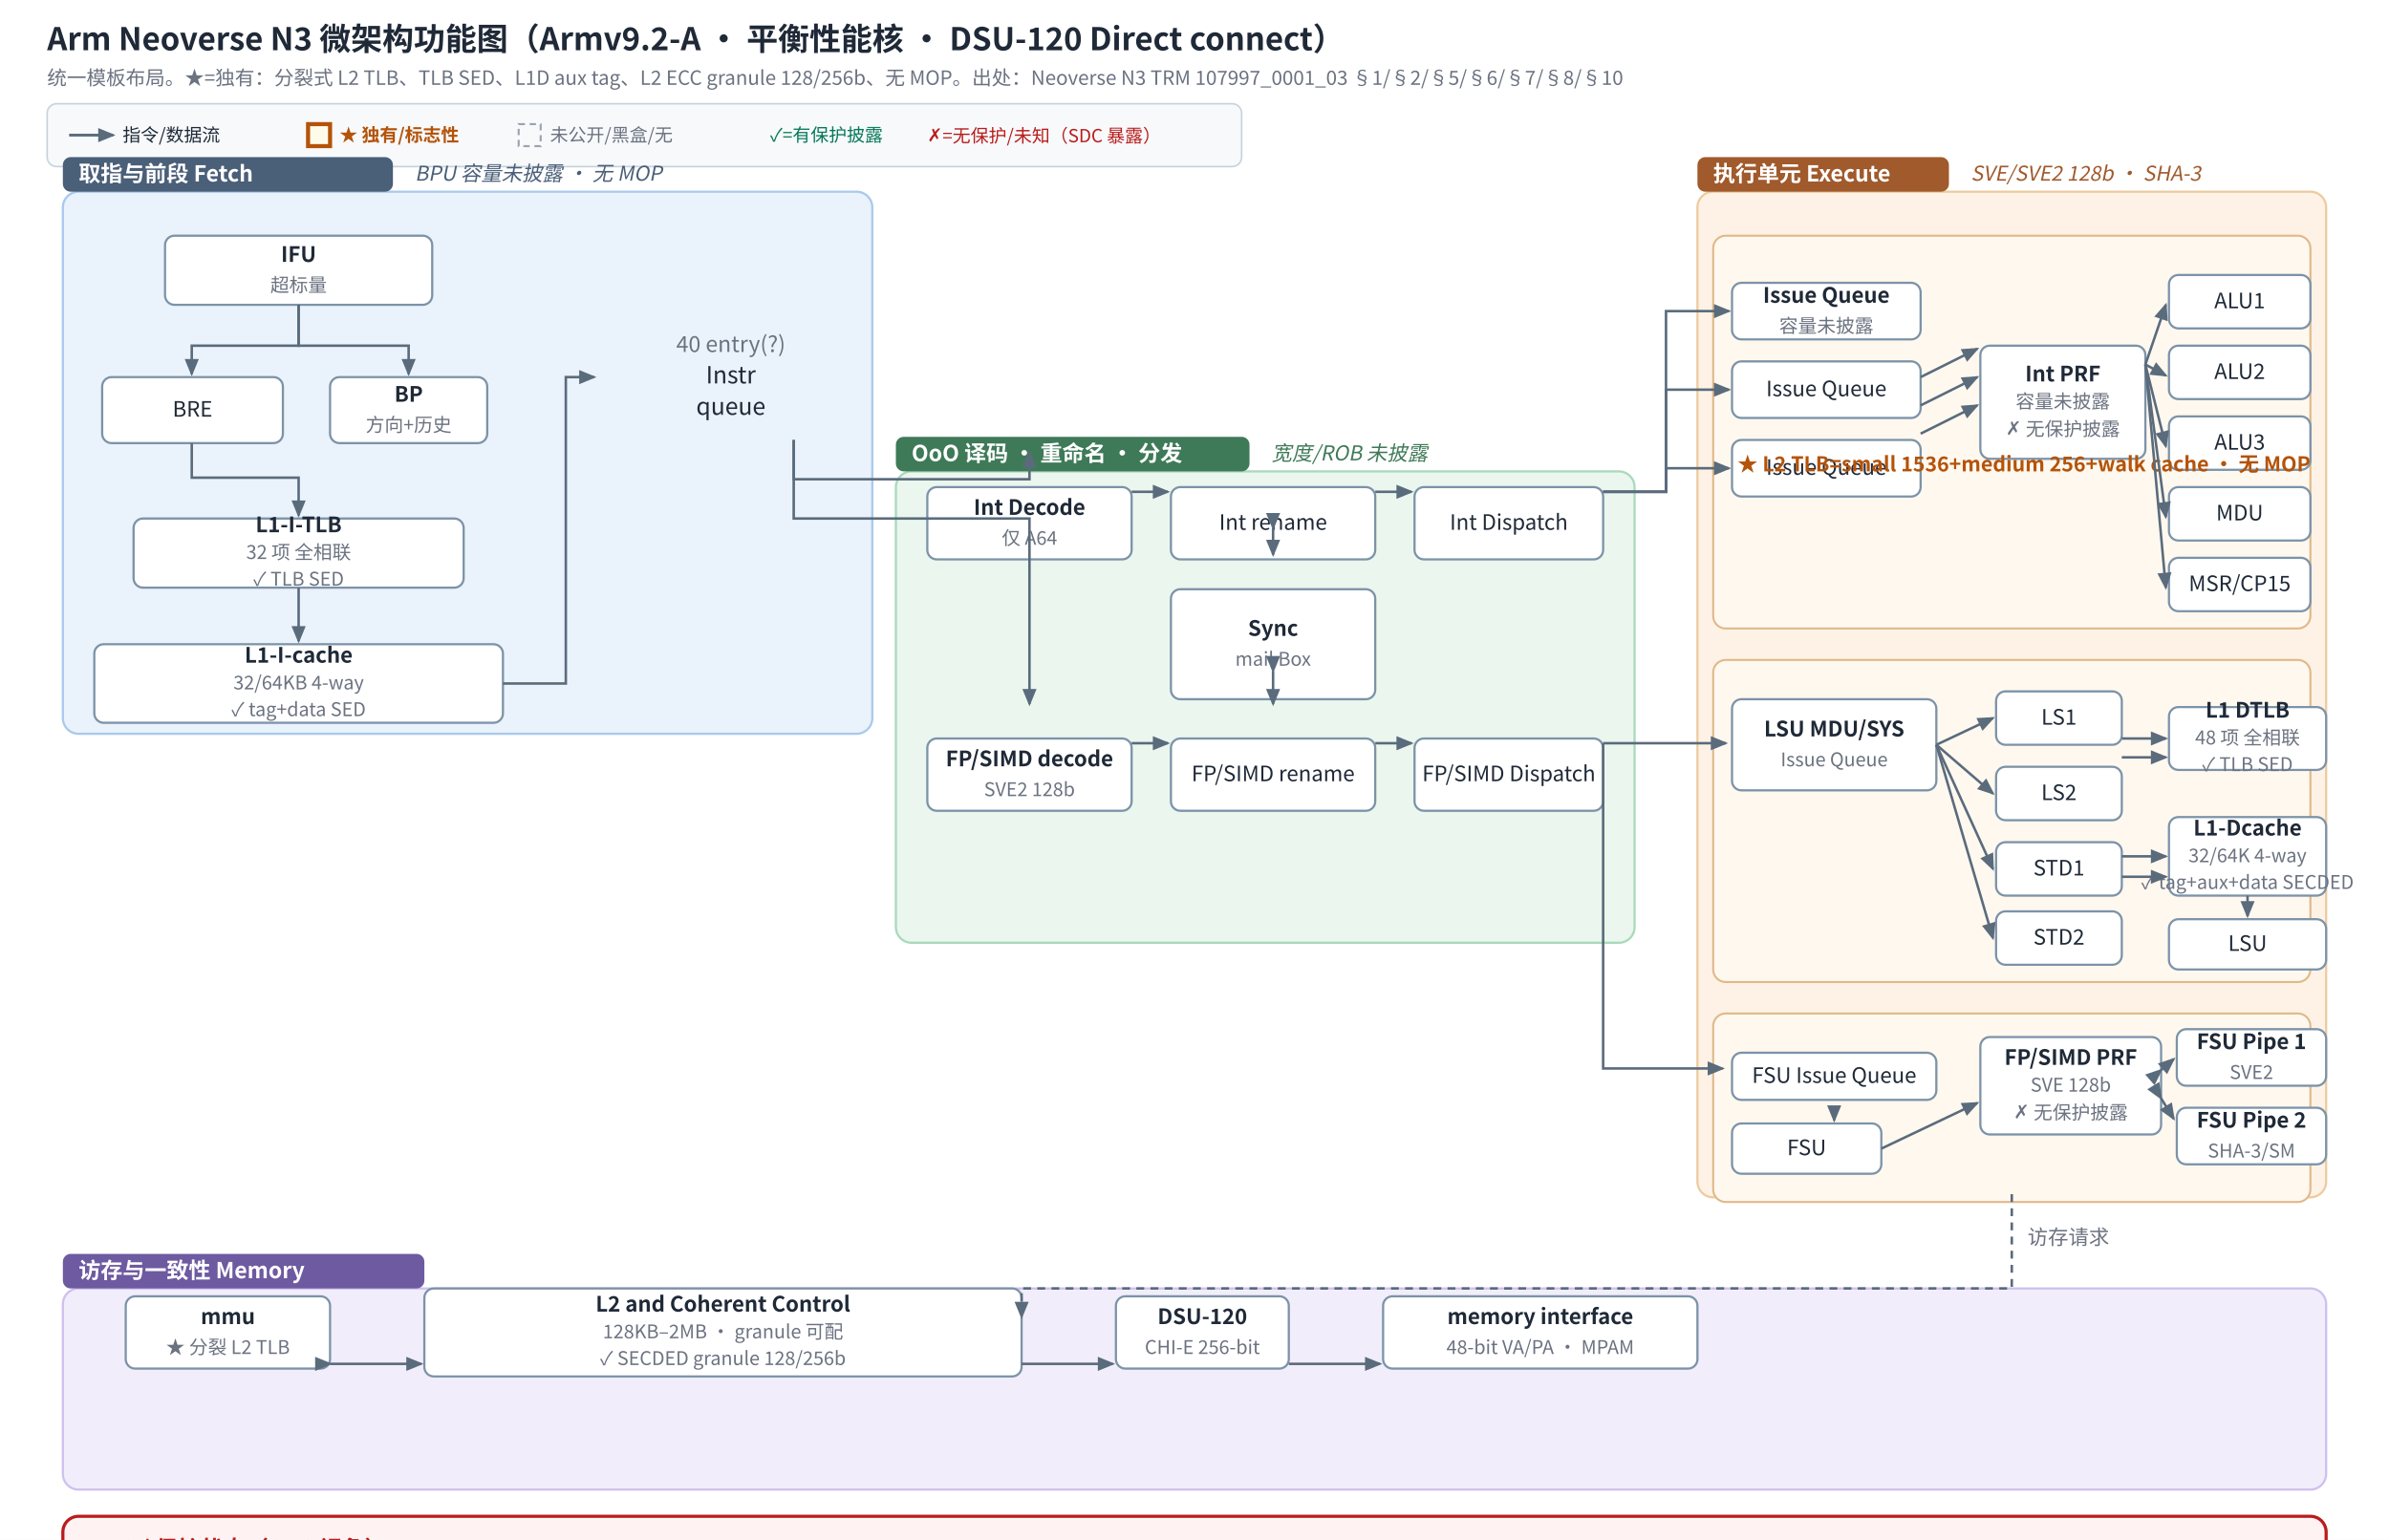
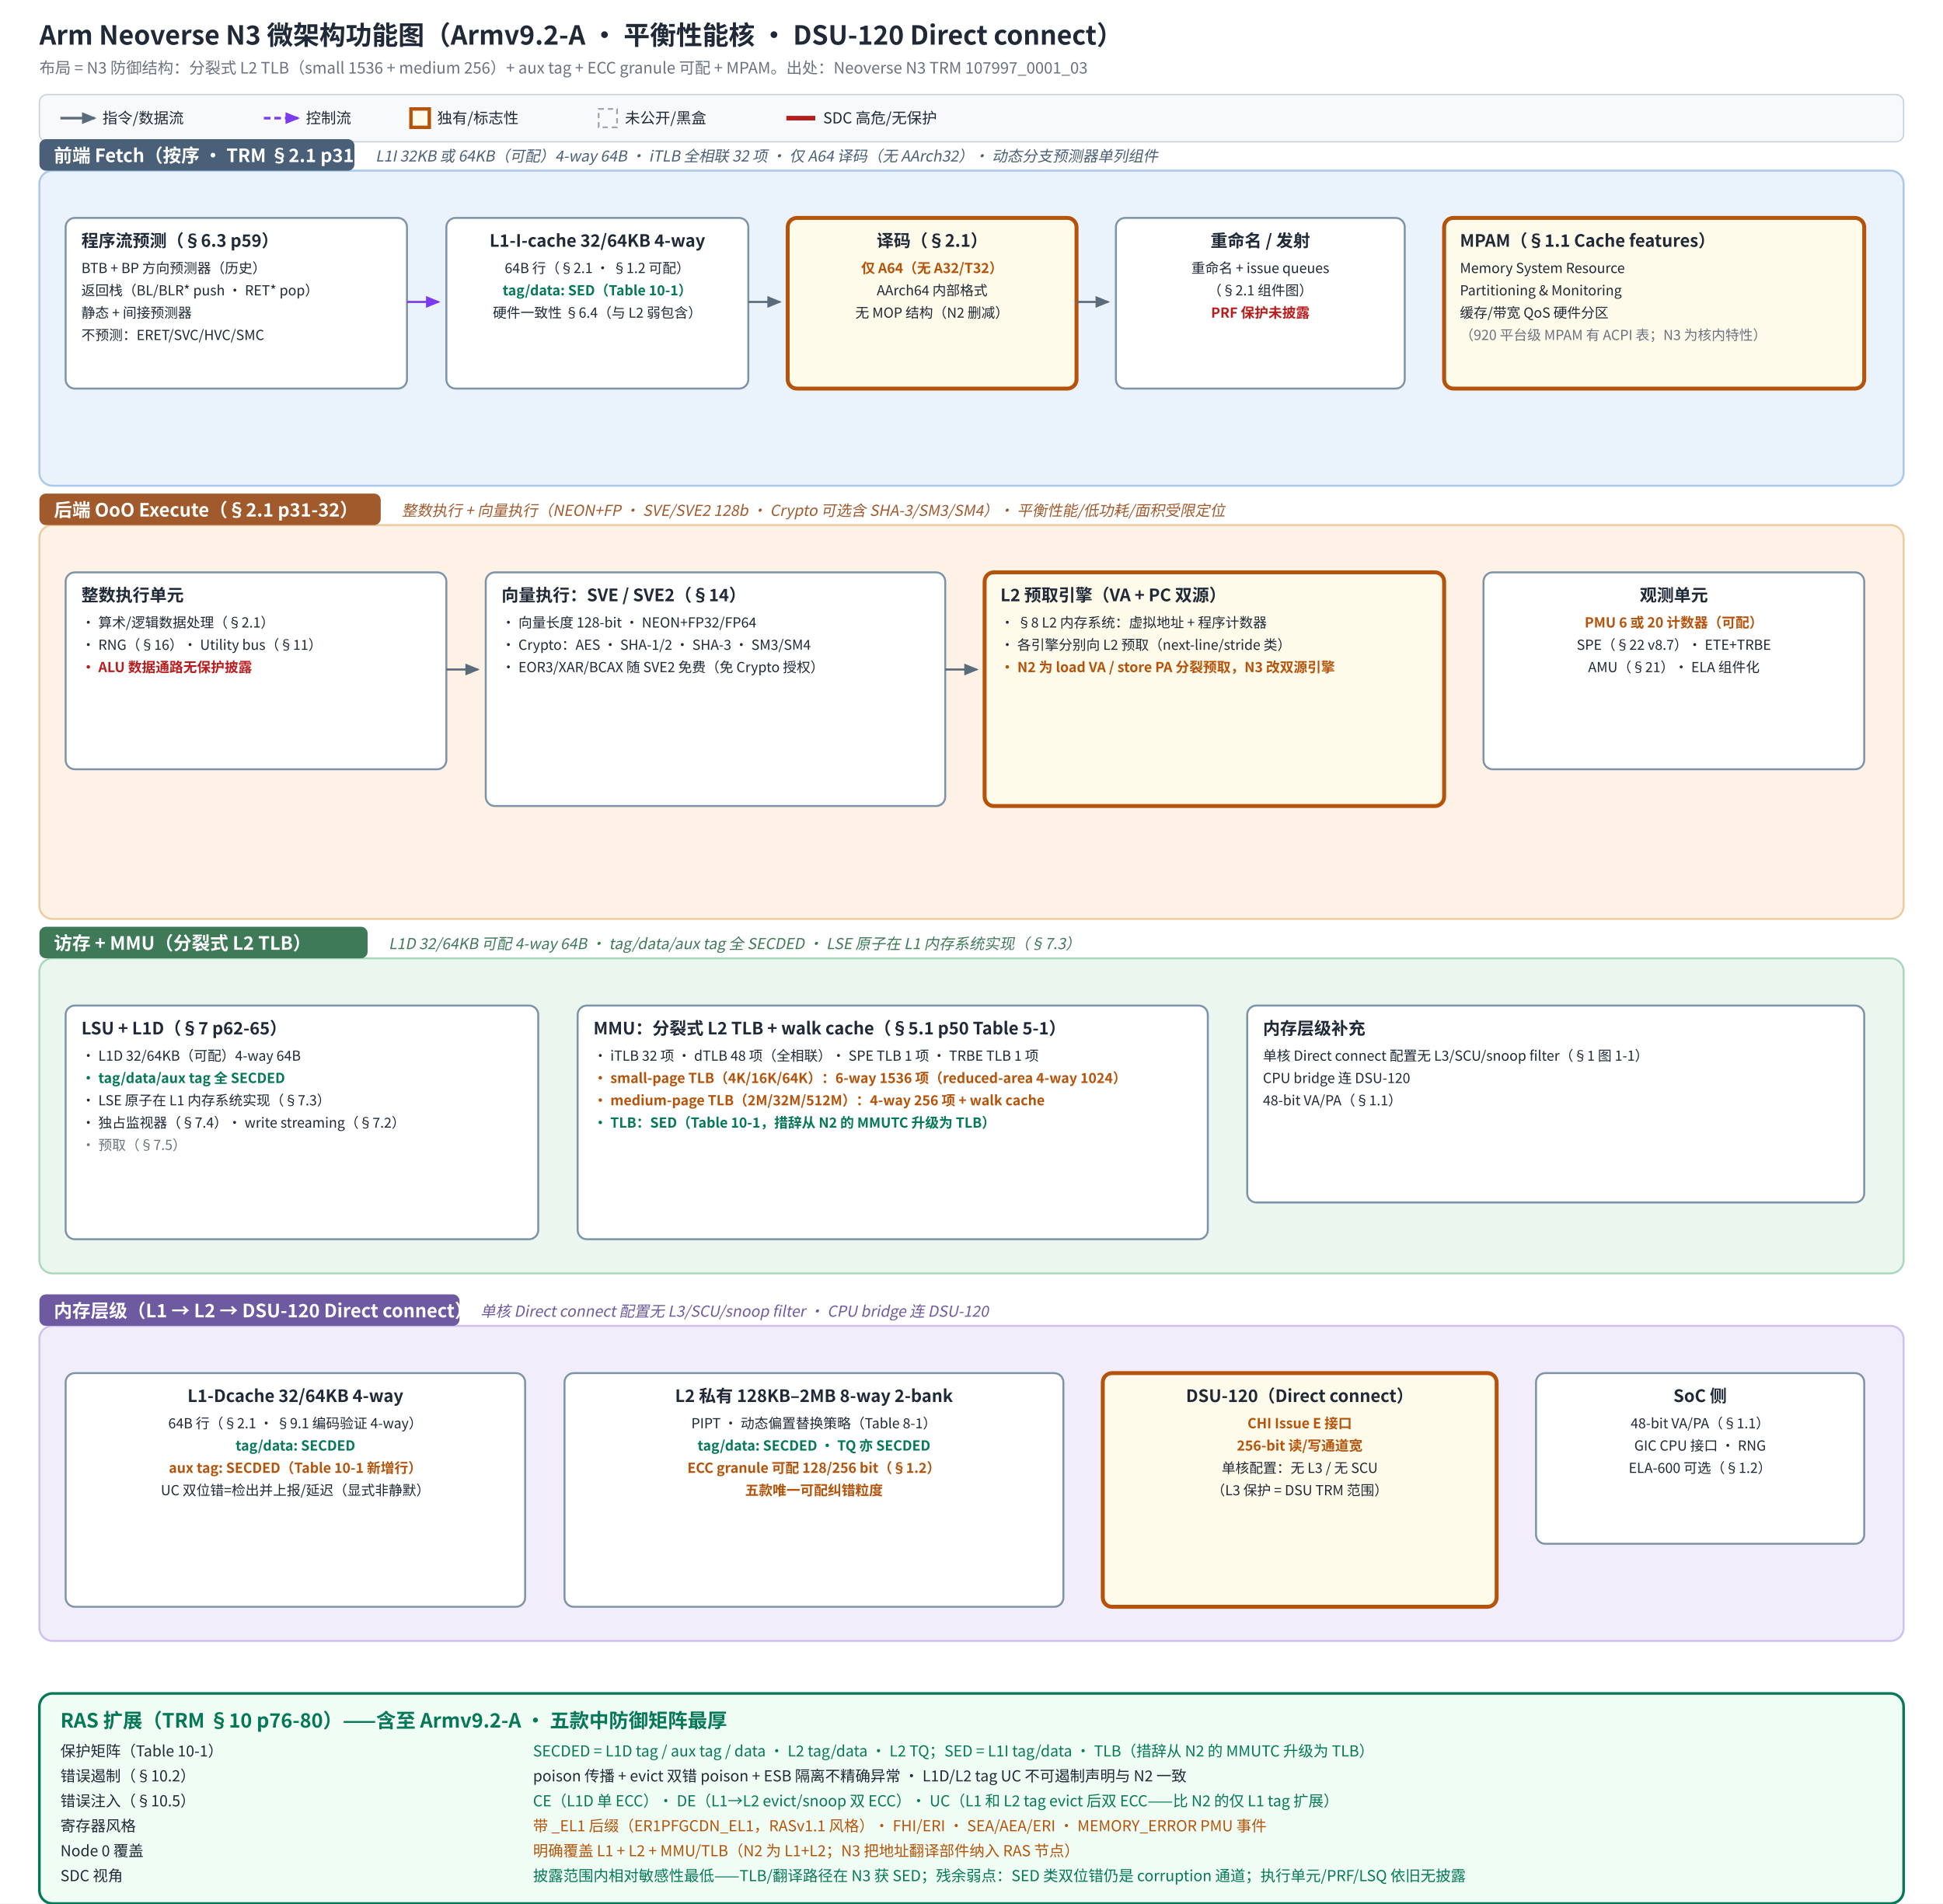
- <svg xmlns="http://www.w3.org/2000/svg" viewBox="0 0 1520 980" width="1520" height="980" font-family="system-ui,'PingFang SC','Noto Sans CJK SC','Microsoft YaHei',sans-serif">
+ <svg xmlns="http://www.w3.org/2000/svg" viewBox="0 0 1480 1450" width="1480" height="1450" font-family="system-ui,'PingFang SC','Noto Sans CJK SC','Microsoft YaHei',sans-serif">
  <defs>
    <marker id="arr" markerWidth="11" markerHeight="9" refX="9.5" refY="4.5" orient="auto" markerUnits="userSpaceOnUse">
      <path d="M0,0 L11,4.5 L0,9 Z" fill="#5a6b7c" />
    </marker>
-     <marker id="arrR" markerWidth="11" markerHeight="9" refX="1.5" refY="4.5" orient="auto-start-reverse" markerUnits="userSpaceOnUse">
-       <path d="M11,0 L0,4.5 L11,9 Z" fill="#5a6b7c" />
+     <marker id="arrC" markerWidth="11" markerHeight="9" refX="9.5" refY="4.5" orient="auto" markerUnits="userSpaceOnUse">
+       <path d="M0,0 L11,4.5 L0,9 Z" fill="#7c3aed" />
    </marker>
  </defs>
-   <rect x="0" y="0" width="1520" height="980" fill="#ffffff" />
-   <text x="30" y="32" font-size="20" font-weight="700" fill="#1f2937">Arm Neoverse N3 微架构功能图（Armv9.2-A · 平衡性能核 · DSU-120 Direct connect）</text>
-   <text x="30" y="54" font-size="12.5" fill="#6b7280">统一模板布局。★=独有：分裂式 L2 TLB、TLB SED、L1D aux tag、L2 ECC granule 128/256b、无 MOP。出处：Neoverse N3 TRM 107997_0001_03 §1/§2/§5/§6/§7/§8/§10</text>
-   <g font-size="11.5">
-     <rect x="30" y="66" width="760" height="40" rx="6" fill="#f7f9fb" stroke="#c6d2dd" />
-     <line x1="44" y1="86" x2="72" y2="86" stroke="#5a6b7c" stroke-width="1.8" marker-end="url(#arr)" />
-     <text x="78" y="90" fill="#1f2937">指令/数据流</text>
-     <rect x="196" y="79" width="14" height="14" fill="#fffbeb" stroke="#b45309" stroke-width="2.6" />
-     <text x="216" y="90" fill="#b45309" font-weight="600">★ 独有/标志性</text>
-     <rect x="330" y="79" width="14" height="14" fill="#f7f9fb" stroke="#9ca3af" stroke-width="1.3" stroke-dasharray="4,3" />
-     <text x="350" y="90" fill="#6b7280">未公开/黑盒/无</text>
-     <text x="490" y="90" fill="#047857">✓=有保护披露</text>
-     <text x="590" y="90" fill="#b91c1c">✗=无保护/未知（SDC 暴露）</text>
-   </g>
-   <rect x="40" y="122" width="515" height="345" rx="10" fill="#eaf2fb" stroke="#a9c9ec" stroke-width="1.4" />
-   <rect x="40" y="100" width="210" height="22" rx="5" fill="#4a5f78" />
-   <text x="50" y="115.5" font-size="14" fill="#ffffff" font-weight="600">取指与前段 Fetch</text>
-   <text x="264" y="115" font-size="13" fill="#4a5f78" font-style="italic">BPU 容量未披露 · 无 MOP</text>
-   <rect x="570" y="300" width="470" height="300" rx="10" fill="#eaf6ee" stroke="#a9d9bc" stroke-width="1.4" />
-   <rect x="570" y="278" width="225" height="22" rx="5" fill="#3f7a58" />
-   <text x="580" y="293.5" font-size="14" fill="#ffffff" font-weight="600">OoO 译码 · 重命名 · 分发</text>
-   <text x="809" y="293" font-size="13" fill="#3f7a58" font-style="italic">宽度/ROB 未披露</text>
-   <rect x="1080" y="122" width="400" height="640" rx="10" fill="#fdf2e5" stroke="#edcba0" stroke-width="1.4" />
-   <rect x="1080" y="100" width="160" height="22" rx="5" fill="#a05a2c" />
-   <text x="1090" y="115.5" font-size="14" fill="#ffffff" font-weight="600">执行单元 Execute</text>
-   <text x="1254" y="115" font-size="13" fill="#a05a2c" font-style="italic">SVE/SVE2 128b · SHA-3</text>
-   <rect x="40" y="820" width="1440" height="128" rx="10" fill="#f1edfb" stroke="#cfc0ef" stroke-width="1.4" />
-   <rect x="40" y="798" width="230" height="22" rx="5" fill="#6d5aa0" />
-   <text x="50" y="813.5" font-size="14" fill="#ffffff" font-weight="600">访存与一致性 Memory</text>
-   <rect x="105" y="150" width="170" height="44" rx="6" fill="#ffffff" stroke="#7c93a8" stroke-width="1.4" />
-   <text x="190.0" y="166.68" font-size="13.5" fill="#1f2937" text-anchor="middle" font-weight="600">IFU</text>
-   <text x="190.0" y="185.68" font-size="12.0" fill="#6b7280" text-anchor="middle">超标量</text>
-   <rect x="65" y="240" width="115" height="42" rx="6" fill="#ffffff" stroke="#7c93a8" stroke-width="1.4" />
-   <text x="122.5" y="265.18" font-size="13.5" fill="#1f2937" text-anchor="middle">BRE</text>
-   <rect x="210" y="240" width="100" height="42" rx="6" fill="#ffffff" stroke="#7c93a8" stroke-width="1.4" />
-   <text x="260.0" y="255.68" font-size="13.5" fill="#1f2937" text-anchor="middle" font-weight="600">BP</text>
-   <text x="260.0" y="274.68" font-size="12.0" fill="#6b7280" text-anchor="middle">方向+历史</text>
-   <rect x="85" y="330" width="210" height="44" rx="6" fill="#ffffff" stroke="#7c93a8" stroke-width="1.4" />
-   <text x="190.0" y="338.74" font-size="13.5" fill="#1f2937" text-anchor="middle" font-weight="600">L1-I-TLB</text>
-   <text x="190.0" y="355.74" font-size="12.0" fill="#6b7280" text-anchor="middle">32 项 全相联</text>
-   <text x="190.0" y="372.74" font-size="12.0" fill="#6b7280" text-anchor="middle">✓ TLB SED</text>
-   <rect x="60" y="410" width="260" height="50" rx="6" fill="#ffffff" stroke="#7c93a8" stroke-width="1.4" />
-   <text x="190.0" y="421.74" font-size="13.5" fill="#1f2937" text-anchor="middle" font-weight="600">L1-I-cache</text>
-   <text x="190.0" y="438.74" font-size="12.0" fill="#6b7280" text-anchor="middle">32/64KB 4-way</text>
-   <text x="190.0" y="455.74" font-size="12.0" fill="#6b7280" text-anchor="middle">✓ tag+data SED</text>
-   <text x="465" y="224" font-size="14" fill="#6b7280" text-anchor="middle">40 entry(?)</text>
-   <text x="465" y="244" font-size="15" fill="#1f2937" text-anchor="middle">Instr</text>
-   <text x="465" y="264" font-size="15" fill="#1f2937" text-anchor="middle">queue</text>
-   <rect x="590" y="310" width="130" height="46" rx="6" fill="#ffffff" stroke="#7c93a8" stroke-width="1.4" />
-   <text x="655.0" y="327.68" font-size="13.5" fill="#1f2937" text-anchor="middle" font-weight="600">Int Decode</text>
-   <text x="655.0" y="346.68" font-size="12.0" fill="#6b7280" text-anchor="middle">仅 A64</text>
-   <rect x="745" y="310" width="130" height="46" rx="6" fill="#ffffff" stroke="#7c93a8" stroke-width="1.4" />
-   <text x="810.0" y="337.18" font-size="13.5" fill="#1f2937" text-anchor="middle">Int rename</text>
-   <rect x="900" y="310" width="120" height="46" rx="6" fill="#ffffff" stroke="#7c93a8" stroke-width="1.4" />
-   <text x="960.0" y="337.18" font-size="13.5" fill="#1f2937" text-anchor="middle">Int Dispatch</text>
-   <rect x="745" y="375" width="130" height="70" rx="6" fill="#ffffff" stroke="#7c93a8" stroke-width="1.4" />
-   <text x="810.0" y="404.68" font-size="13.5" fill="#1f2937" text-anchor="middle" font-weight="600">Sync</text>
-   <text x="810.0" y="423.68" font-size="12.0" fill="#6b7280" text-anchor="middle">mail Box</text>
-   <rect x="590" y="470" width="130" height="46" rx="6" fill="#ffffff" stroke="#7c93a8" stroke-width="1.4" />
-   <text x="655.0" y="487.68" font-size="13.5" fill="#1f2937" text-anchor="middle" font-weight="600">FP/SIMD decode</text>
-   <text x="655.0" y="506.68" font-size="12.0" fill="#6b7280" text-anchor="middle">SVE2 128b</text>
-   <rect x="745" y="470" width="130" height="46" rx="6" fill="#ffffff" stroke="#7c93a8" stroke-width="1.4" />
-   <text x="810.0" y="497.18" font-size="13.5" fill="#1f2937" text-anchor="middle">FP/SIMD rename</text>
-   <rect x="900" y="470" width="120" height="46" rx="6" fill="#ffffff" stroke="#7c93a8" stroke-width="1.4" />
-   <text x="960.0" y="497.18" font-size="13.5" fill="#1f2937" text-anchor="middle">FP/SIMD Dispatch</text>
-   <rect x="1090" y="150" width="380" height="250" rx="8" fill="#fff8ef" stroke="#e0b98a" stroke-width="1.3" />
-   <text x="1102" y="202" font-size="16" fill="#a05a2c" text-anchor="start" font-weight="600">IEX</text>
-   <rect x="1102" y="180" width="120" height="36" rx="6" fill="#ffffff" stroke="#7c93a8" stroke-width="1.4" />
-   <text x="1162.0" y="192.68" font-size="13.5" fill="#1f2937" text-anchor="middle" font-weight="600">Issue Queue</text>
-   <text x="1162.0" y="211.68" font-size="12.0" fill="#6b7280" text-anchor="middle">容量未披露</text>
-   <rect x="1102" y="230" width="120" height="36" rx="6" fill="#ffffff" stroke="#7c93a8" stroke-width="1.4" />
-   <text x="1162.0" y="252.18" font-size="13.5" fill="#1f2937" text-anchor="middle">Issue Queue</text>
-   <rect x="1102" y="280" width="120" height="36" rx="6" fill="#ffffff" stroke="#7c93a8" stroke-width="1.4" />
-   <text x="1162.0" y="302.18" font-size="13.5" fill="#1f2937" text-anchor="middle">Issue Queue</text>
-   <rect x="1260" y="220" width="105" height="72" rx="6" fill="#ffffff" stroke="#7c93a8" stroke-width="1.4" />
-   <text x="1312.5" y="242.74" font-size="13.5" fill="#1f2937" text-anchor="middle" font-weight="600">Int PRF</text>
-   <text x="1312.5" y="259.74" font-size="12.0" fill="#6b7280" text-anchor="middle">容量未披露</text>
-   <text x="1312.5" y="276.74" font-size="12.0" fill="#6b7280" text-anchor="middle">✗ 无保护披露</text>
-   <rect x="1380" y="175" width="90" height="34" rx="6" fill="#ffffff" stroke="#7c93a8" stroke-width="1.4" />
-   <text x="1425.0" y="196.18" font-size="13.5" fill="#1f2937" text-anchor="middle">ALU1</text>
-   <rect x="1380" y="220" width="90" height="34" rx="6" fill="#ffffff" stroke="#7c93a8" stroke-width="1.4" />
-   <text x="1425.0" y="241.18" font-size="13.5" fill="#1f2937" text-anchor="middle">ALU2</text>
-   <rect x="1380" y="265" width="90" height="34" rx="6" fill="#ffffff" stroke="#7c93a8" stroke-width="1.4" />
-   <text x="1425.0" y="286.18" font-size="13.5" fill="#1f2937" text-anchor="middle">ALU3</text>
-   <rect x="1380" y="310" width="90" height="34" rx="6" fill="#ffffff" stroke="#7c93a8" stroke-width="1.4" />
-   <text x="1425.0" y="331.18" font-size="13.5" fill="#1f2937" text-anchor="middle">MDU</text>
-   <rect x="1380" y="355" width="90" height="34" rx="6" fill="#ffffff" stroke="#7c93a8" stroke-width="1.4" />
-   <text x="1425.0" y="376.18" font-size="13.5" fill="#1f2937" text-anchor="middle">MSR/CP15</text>
-   <rect x="1090" y="420" width="380" height="205" rx="8" fill="#fff8ef" stroke="#e0b98a" stroke-width="1.3" />
-   <text x="1102" y="472" font-size="16" fill="#a05a2c" text-anchor="start" font-weight="600">LSU</text>
-   <rect x="1102" y="445" width="130" height="58" rx="6" fill="#ffffff" stroke="#7c93a8" stroke-width="1.4" />
-   <text x="1167.0" y="468.68" font-size="13.5" fill="#1f2937" text-anchor="middle" font-weight="600">LSU MDU/SYS</text>
-   <text x="1167.0" y="487.68" font-size="12.0" fill="#6b7280" text-anchor="middle">Issue Queue</text>
-   <rect x="1270" y="440" width="80" height="34" rx="6" fill="#ffffff" stroke="#7c93a8" stroke-width="1.4" />
-   <text x="1310.0" y="461.18" font-size="13.5" fill="#1f2937" text-anchor="middle">LS1</text>
-   <rect x="1270" y="488" width="80" height="34" rx="6" fill="#ffffff" stroke="#7c93a8" stroke-width="1.4" />
-   <text x="1310.0" y="509.18" font-size="13.5" fill="#1f2937" text-anchor="middle">LS2</text>
-   <rect x="1270" y="536" width="80" height="34" rx="6" fill="#ffffff" stroke="#7c93a8" stroke-width="1.4" />
-   <text x="1310.0" y="557.18" font-size="13.5" fill="#1f2937" text-anchor="middle">STD1</text>
-   <rect x="1270" y="580" width="80" height="34" rx="6" fill="#ffffff" stroke="#7c93a8" stroke-width="1.4" />
-   <text x="1310.0" y="601.18" font-size="13.5" fill="#1f2937" text-anchor="middle">STD2</text>
-   <rect x="1380" y="450" width="100" height="40" rx="6" fill="#ffffff" stroke="#7c93a8" stroke-width="1.4" />
-   <text x="1430.0" y="456.74" font-size="13.5" fill="#1f2937" text-anchor="middle" font-weight="600">L1 DTLB</text>
-   <text x="1430.0" y="473.74" font-size="12.0" fill="#6b7280" text-anchor="middle">48 项 全相联</text>
-   <text x="1430.0" y="490.74" font-size="12.0" fill="#6b7280" text-anchor="middle">✓ TLB SED</text>
-   <rect x="1380" y="520" width="100" height="50" rx="6" fill="#ffffff" stroke="#7c93a8" stroke-width="1.4" />
-   <text x="1430.0" y="531.74" font-size="13.5" fill="#1f2937" text-anchor="middle" font-weight="600">L1-Dcache</text>
-   <text x="1430.0" y="548.74" font-size="12.0" fill="#6b7280" text-anchor="middle">32/64K 4-way</text>
-   <text x="1430.0" y="565.74" font-size="12.0" fill="#6b7280" text-anchor="middle">✓ tag+aux+data SECDED</text>
-   <rect x="1380" y="585" width="100" height="32" rx="6" fill="#ffffff" stroke="#7c93a8" stroke-width="1.4" />
-   <text x="1430.0" y="605.18" font-size="13.5" fill="#1f2937" text-anchor="middle">LSU</text>
-   <rect x="1090" y="645" width="380" height="120" rx="8" fill="#fff8ef" stroke="#e0b98a" stroke-width="1.3" />
-   <text x="1102" y="697" font-size="16" fill="#a05a2c" text-anchor="start" font-weight="600">FSU</text>
-   <rect x="1102" y="670" width="130" height="30" rx="6" fill="#ffffff" stroke="#7c93a8" stroke-width="1.4" />
-   <text x="1167.0" y="689.18" font-size="13.5" fill="#1f2937" text-anchor="middle">FSU Issue Queue</text>
-   <rect x="1102" y="715" width="95" height="32" rx="6" fill="#ffffff" stroke="#7c93a8" stroke-width="1.4" />
-   <text x="1149.5" y="735.18" font-size="13.5" fill="#1f2937" text-anchor="middle">FSU</text>
-   <rect x="1260" y="660" width="115" height="62" rx="6" fill="#ffffff" stroke="#7c93a8" stroke-width="1.4" />
-   <text x="1317.5" y="677.74" font-size="13.5" fill="#1f2937" text-anchor="middle" font-weight="600">FP/SIMD PRF</text>
-   <text x="1317.5" y="694.74" font-size="12.0" fill="#6b7280" text-anchor="middle">SVE 128b</text>
-   <text x="1317.5" y="711.74" font-size="12.0" fill="#6b7280" text-anchor="middle">✗ 无保护披露</text>
-   <rect x="1385" y="655" width="95" height="36" rx="6" fill="#ffffff" stroke="#7c93a8" stroke-width="1.4" />
-   <text x="1432.5" y="667.68" font-size="13.5" fill="#1f2937" text-anchor="middle" font-weight="600">FSU Pipe 1</text>
-   <text x="1432.5" y="686.68" font-size="12.0" fill="#6b7280" text-anchor="middle">SVE2</text>
-   <rect x="1385" y="705" width="95" height="36" rx="6" fill="#ffffff" stroke="#7c93a8" stroke-width="1.4" />
-   <text x="1432.5" y="717.68" font-size="13.5" fill="#1f2937" text-anchor="middle" font-weight="600">FSU Pipe 2</text>
-   <text x="1432.5" y="736.68" font-size="12.0" fill="#6b7280" text-anchor="middle">SHA-3/SM</text>
-   <rect x="80" y="825" width="130" height="46" rx="6" fill="#ffffff" stroke="#7c93a8" stroke-width="1.4" />
-   <text x="145.0" y="842.68" font-size="13.5" fill="#1f2937" text-anchor="middle" font-weight="600">mmu</text>
-   <text x="145.0" y="861.68" font-size="12.0" fill="#6b7280" text-anchor="middle">★ 分裂 L2 TLB</text>
-   <rect x="270" y="820" width="380" height="56" rx="6" fill="#ffffff" stroke="#7c93a8" stroke-width="1.4" />
-   <text x="460.0" y="834.74" font-size="13.5" fill="#1f2937" text-anchor="middle" font-weight="600">L2 and Coherent Control</text>
-   <text x="460.0" y="851.74" font-size="12.0" fill="#6b7280" text-anchor="middle">128KB–2MB · granule 可配</text>
-   <text x="460.0" y="868.74" font-size="12.0" fill="#6b7280" text-anchor="middle">✓ SECDED granule 128/256b</text>
-   <rect x="710" y="825" width="110" height="46" rx="6" fill="#ffffff" stroke="#7c93a8" stroke-width="1.4" />
-   <text x="765.0" y="842.68" font-size="13.5" fill="#1f2937" text-anchor="middle" font-weight="600">DSU-120</text>
-   <text x="765.0" y="861.68" font-size="12.0" fill="#6b7280" text-anchor="middle">CHI-E 256-bit</text>
-   <rect x="880" y="825" width="200" height="46" rx="6" fill="#ffffff" stroke="#7c93a8" stroke-width="1.4" />
-   <text x="980.0" y="842.68" font-size="13.5" fill="#1f2937" text-anchor="middle" font-weight="600">memory interface</text>
-   <text x="980.0" y="861.68" font-size="12.0" fill="#6b7280" text-anchor="middle">48-bit VA/PA · MPAM</text>
-   <text x="1470" y="300" font-size="13" fill="#b45309" text-anchor="end" font-weight="600">★ L2 TLB=small 1536+medium 256+walk cache · 无 MOP</text>
-   <path d="M190,194 L190,220 L122,220 L122,238" fill="none" stroke="#5a6b7c" stroke-width="1.6" marker-end="url(#arr)" />
-   <path d="M190,194 L190,220 L260,220 L260,238" fill="none" stroke="#5a6b7c" stroke-width="1.6" marker-end="url(#arr)" />
-   <path d="M122,282 L122,304 L190,304 L190,328" fill="none" stroke="#5a6b7c" stroke-width="1.6" marker-end="url(#arr)" />
-   <path d="M190,374 L190,408" fill="none" stroke="#5a6b7c" stroke-width="1.6" marker-end="url(#arr)" />
-   <path d="M320,435 L360,435 L360,240 L378,240" fill="none" stroke="#5a6b7c" stroke-width="1.6" marker-end="url(#arr)" />
-   <path d="M505,280 L505,305 L655,305 L655,288" fill="none" stroke="#5a6b7c" stroke-width="1.6" marker-end="url(#arr)" />
-   <path d="M505,280 L505,330 L655,330 L655,448" fill="none" stroke="#5a6b7c" stroke-width="1.6" marker-end="url(#arr)" />
-   <path d="M720,313 L743,313" fill="none" stroke="#5a6b7c" stroke-width="1.6" marker-end="url(#arr)" />
-   <path d="M875,313 L898,313" fill="none" stroke="#5a6b7c" stroke-width="1.6" marker-end="url(#arr)" />
-   <path d="M720,473 L743,473" fill="none" stroke="#5a6b7c" stroke-width="1.6" marker-end="url(#arr)" />
-   <path d="M875,473 L898,473" fill="none" stroke="#5a6b7c" stroke-width="1.6" marker-end="url(#arr)" />
-   <path d="M810,336 L810,353" fill="none" stroke="#5a6b7c" stroke-width="1.6" marker-start="url(#arrR)" marker-end="url(#arr)" />
-   <path d="M810,427 L810,448" fill="none" stroke="#5a6b7c" stroke-width="1.6" marker-start="url(#arrR)" marker-end="url(#arr)" />
-   <path d="M1020,313 L1060,313 L1060,198 L1100,198" fill="none" stroke="#5a6b7c" stroke-width="1.6" marker-end="url(#arr)" />
-   <path d="M1020,313 L1060,313 L1060,248 L1100,248" fill="none" stroke="#5a6b7c" stroke-width="1.6" marker-end="url(#arr)" />
-   <path d="M1020,313 L1060,313 L1060,298 L1100,298" fill="none" stroke="#5a6b7c" stroke-width="1.6" marker-end="url(#arr)" />
-   <path d="M1020,473 L1098,473" fill="none" stroke="#5a6b7c" stroke-width="1.6" marker-end="url(#arr)" />
-   <path d="M1020,473 L1020,680 L1096,680" fill="none" stroke="#5a6b7c" stroke-width="1.6" marker-end="url(#arr)" />
-   <path d="M1222,240 L1258,222" fill="none" stroke="#5a6b7c" stroke-width="1.6" marker-end="url(#arr)" />
-   <path d="M1222,258 L1258,240" fill="none" stroke="#5a6b7c" stroke-width="1.6" marker-end="url(#arr)" />
-   <path d="M1222,276 L1258,258" fill="none" stroke="#5a6b7c" stroke-width="1.6" marker-end="url(#arr)" />
-   <path d="M1365,232 L1378,194" fill="none" stroke="#5a6b7c" stroke-width="1.6" marker-end="url(#arr)" />
-   <path d="M1365,232 L1378,239" fill="none" stroke="#5a6b7c" stroke-width="1.6" marker-end="url(#arr)" />
-   <path d="M1365,232 L1378,284" fill="none" stroke="#5a6b7c" stroke-width="1.6" marker-end="url(#arr)" />
-   <path d="M1365,232 L1378,329" fill="none" stroke="#5a6b7c" stroke-width="1.6" marker-end="url(#arr)" />
-   <path d="M1365,232 L1378,374" fill="none" stroke="#5a6b7c" stroke-width="1.6" marker-end="url(#arr)" />
-   <path d="M1232,474 L1268,457" fill="none" stroke="#5a6b7c" stroke-width="1.6" marker-end="url(#arr)" />
-   <path d="M1232,474 L1268,505" fill="none" stroke="#5a6b7c" stroke-width="1.6" marker-end="url(#arr)" />
-   <path d="M1232,474 L1268,553" fill="none" stroke="#5a6b7c" stroke-width="1.6" marker-end="url(#arr)" />
-   <path d="M1232,474 L1268,597" fill="none" stroke="#5a6b7c" stroke-width="1.6" marker-end="url(#arr)" />
-   <path d="M1350,470 L1378,470" fill="none" stroke="#5a6b7c" stroke-width="1.6" marker-end="url(#arr)" />
-   <path d="M1350,482 L1378,482" fill="none" stroke="#5a6b7c" stroke-width="1.6" marker-end="url(#arr)" />
-   <path d="M1350,545 L1378,545" fill="none" stroke="#5a6b7c" stroke-width="1.6" marker-end="url(#arr)" />
-   <path d="M1350,558 L1378,558" fill="none" stroke="#5a6b7c" stroke-width="1.6" marker-end="url(#arr)" />
-   <path d="M1430,570 L1430,583" fill="none" stroke="#5a6b7c" stroke-width="1.6" marker-end="url(#arr)" />
-   <path d="M1167,705 L1167,713" fill="none" stroke="#5a6b7c" stroke-width="1.6" marker-end="url(#arr)" />
-   <path d="M1197,731 L1258,702" fill="none" stroke="#5a6b7c" stroke-width="1.6" marker-end="url(#arr)" />
-   <path d="M1375,681 L1383,674" fill="none" stroke="#5a6b7c" stroke-width="1.6" marker-start="url(#arrR)" marker-end="url(#arr)" />
-   <path d="M1375,699 L1383,712" fill="none" stroke="#5a6b7c" stroke-width="1.6" marker-start="url(#arrR)" marker-end="url(#arr)" />
-   <path d="M210,868 L268,868" fill="none" stroke="#5a6b7c" stroke-width="1.6" marker-start="url(#arrR)" marker-end="url(#arr)" />
-   <path d="M650,868 L708,868" fill="none" stroke="#5a6b7c" stroke-width="1.6" marker-end="url(#arr)" />
-   <path d="M820,868 L878,868" fill="none" stroke="#5a6b7c" stroke-width="1.6" marker-end="url(#arr)" />
-   <path d="M1280,760 L1280,820 L650,820 L650,838" fill="none" stroke="#5a6b7c" stroke-width="1.6" stroke-dasharray="5,4" marker-end="url(#arr)" />
-   <text x="1290" y="792" font-size="13" fill="#6b7280" text-anchor="start">访存请求</text>
-   <rect x="40" y="965" width="1440" height="115" rx="10" fill="#fef2f2" stroke="#b91c1c" stroke-width="2" />
-   <text x="58" y="991" font-size="14.5" fill="#b91c1c" text-anchor="start" font-weight="600">RAS / 保护状态（SDC 视角）</text>
-   <text x="58" y="1013" font-size="12.5" fill="#1f2937" text-anchor="start">架构化 RAS</text>
-   <text x="300" y="1013" font-size="12.5" fill="#047857" text-anchor="start">✓ v9.2 全量（寄存器 _EL1 后缀, RASv1.1）· Node 0 覆盖 MMU/TLB</text>
-   <text x="58" y="1033" font-size="12.5" fill="#1f2937" text-anchor="start">保护矩阵</text>
-   <text x="300" y="1033" font-size="12.5" fill="#047857" text-anchor="start">SECDED=L1D tag/★aux/data+L2 tag/data+TQ；SED=L1I+★TLB（整体）</text>
-   <text x="58" y="1053" font-size="12.5" fill="#1f2937" text-anchor="start">残余弱点</text>
-   <text x="300" y="1053" font-size="12.5" fill="#b91c1c" text-anchor="start">SED 类双位错仍是承认的 corruption 通道；执行单元/PRF/LSQ 无披露</text>
-   <text x="58" y="1073" font-size="12.5" fill="#1f2937" text-anchor="start">SDC 判定</text>
-   <text x="300" y="1073" font-size="12.5" fill="#047857" text-anchor="start">披露范围内防御最厚（TLB/aux tag/granule），相对敏感性最低</text>
+   <rect x="0" y="0" width="1480" height="1450" fill="#ffffff" />
+   <text x="30" y="34" font-size="20" font-weight="700" fill="#1f2937">Arm Neoverse N3 微架构功能图（Armv9.2-A · 平衡性能核 · DSU-120 Direct connect）</text>
+   <text x="30" y="56" font-size="12" fill="#6b7280">布局 = N3 防御结构：分裂式 L2 TLB（small 1536 + medium 256）+ aux tag + ECC granule 可配 + MPAM。出处：Neoverse N3 TRM 107997_0001_03</text>
+   <rect x="30" y="72" width="1420" height="36" rx="6" fill="#f7f9fb" stroke="#c6d2dd" />
+   <line x1="46" y1="90" x2="72" y2="90" stroke="#5a6b7c" stroke-width="2" marker-end="url(#arr)" />
+   <text x="78" y="94" font-size="11.5" fill="#1f2937">指令/数据流</text>
+   <line x1="201" y1="90" x2="227" y2="90" stroke="#7c3aed" stroke-width="2" stroke-dasharray="5,3" marker-end="url(#arrC)" />
+   <text x="233" y="94" font-size="11.5" fill="#1f2937">控制流</text>
+   <rect x="313" y="83" width="14" height="14" fill="#fffbeb" stroke="#b45309" stroke-width="2.6" />
+   <text x="333" y="94" font-size="11.5" fill="#1f2937">独有/标志性</text>
+   <rect x="456" y="83" width="14" height="14" fill="#f9fafb" stroke="#9ca3af" stroke-width="1.3" stroke-dasharray="4,3" />
+   <text x="476" y="94" font-size="11.5" fill="#1f2937">未公开/黑盒</text>
+   <line x1="599" y1="90" x2="621" y2="90" stroke="#b91c1c" stroke-width="3.5" />
+   <text x="627" y="94" font-size="11.5" fill="#1f2937">SDC 高危/无保护</text>
+   <rect x="30" y="130" width="1420" height="240" rx="10" fill="#eaf2fb" stroke="#a9c9ec" stroke-width="1.5" />
+   <rect x="30" y="106" width="240" height="24" rx="5" fill="#4a5f78" />
+   <text x="41" y="123.5" font-size="14" fill="#ffffff" font-weight="600">前端 Fetch（按序 · TRM §2.1 p31）</text>
+   <text x="286" y="123" font-size="11.5" fill="#4a5f78" font-style="italic">L1I 32KB 或 64KB（可配）4-way 64B · iTLB 全相联 32 项 · 仅 A64 译码（无 AArch32）· 动态分支预测器单列组件</text>
+   <rect x="50" y="166" width="260" height="130" rx="7" fill="#ffffff" stroke="#7c93a8" stroke-width="1.5" />
+   <text x="62" y="188" font-size="13" fill="#1f2937" text-anchor="start" font-weight="700">程序流预测（§6.3 p59）</text>
+   <text x="62" y="208" font-size="10.5" fill="#1f2937" text-anchor="start">BTB + BP 方向预测器（历史）</text>
+   <text x="62" y="225" font-size="10.5" fill="#1f2937" text-anchor="start">返回栈（BL/BLR* push · RET* pop）</text>
+   <text x="62" y="242" font-size="10.5" fill="#1f2937" text-anchor="start">静态 + 间接预测器</text>
+   <text x="62" y="259" font-size="10.5" fill="#1f2937" text-anchor="start">不预测：ERET/SVC/HVC/SMC</text>
+   <rect x="340" y="166" width="230" height="130" rx="7" fill="#ffffff" stroke="#7c93a8" stroke-width="1.5" />
+   <text x="455.0" y="188" font-size="13" fill="#1f2937" text-anchor="middle" font-weight="700">L1-I-cache 32/64KB 4-way</text>
+   <text x="455.0" y="208" font-size="10.5" fill="#1f2937" text-anchor="middle">64B 行（§2.1 · §1.2 可配）</text>
+   <text x="455.0" y="225" font-size="10.5" fill="#047857" text-anchor="middle" font-weight="600">tag/data: SED（Table 10-1）</text>
+   <text x="455.0" y="242" font-size="10.5" fill="#1f2937" text-anchor="middle">硬件一致性 §6.4（与 L2 弱包含）</text>
+   <rect x="600" y="166" width="220" height="130" rx="7" fill="#fffbeb" stroke="#b45309" stroke-width="3" />
+   <text x="710.0" y="188" font-size="13" fill="#1f2937" text-anchor="middle" font-weight="700">译码（§2.1）</text>
+   <text x="710.0" y="208" font-size="10.5" fill="#b45309" text-anchor="middle" font-weight="600">仅 A64（无 A32/T32）</text>
+   <text x="710.0" y="225" font-size="10.5" fill="#1f2937" text-anchor="middle">AArch64 内部格式</text>
+   <text x="710.0" y="242" font-size="10.5" fill="#1f2937" text-anchor="middle">无 MOP 结构（N2 删减）</text>
+   <rect x="850" y="166" width="220" height="130" rx="7" fill="#ffffff" stroke="#7c93a8" stroke-width="1.5" />
+   <text x="960.0" y="188" font-size="13" fill="#1f2937" text-anchor="middle" font-weight="700">重命名 / 发射</text>
+   <text x="960.0" y="208" font-size="10.5" fill="#1f2937" text-anchor="middle">重命名 + issue queues</text>
+   <text x="960.0" y="225" font-size="10.5" fill="#1f2937" text-anchor="middle">（§2.1 组件图）</text>
+   <text x="960.0" y="242" font-size="10.5" fill="#b91c1c" text-anchor="middle" font-weight="600">PRF 保护未披露</text>
+   <rect x="1100" y="166" width="320" height="130" rx="7" fill="#fffbeb" stroke="#b45309" stroke-width="3" />
+   <text x="1112" y="188" font-size="13" fill="#1f2937" text-anchor="start" font-weight="700">MPAM（§1.1 Cache features）</text>
+   <text x="1112" y="208" font-size="10.5" fill="#1f2937" text-anchor="start">Memory System Resource</text>
+   <text x="1112" y="225" font-size="10.5" fill="#1f2937" text-anchor="start">Partitioning &amp; Monitoring</text>
+   <text x="1112" y="242" font-size="10.5" fill="#1f2937" text-anchor="start">缓存/带宽 QoS 硬件分区</text>
+   <text x="1112" y="259" font-size="10.5" fill="#6b7280" text-anchor="start">（920 平台级 MPAM 有 ACPI 表；N3 为核内特性）</text>
+   <path d="M310,230 L334,230" fill="none" stroke="#7c3aed" stroke-width="1.6" marker-end="url(#arrC)" />
+   <path d="M570,230 L594,230" fill="none" stroke="#5a6b7c" stroke-width="1.6" marker-end="url(#arr)" />
+   <path d="M820,230 L844,230" fill="none" stroke="#5a6b7c" stroke-width="1.6" marker-end="url(#arr)" />
+   <rect x="30" y="400" width="1420" height="300" rx="10" fill="#fdf2e5" stroke="#edcba0" stroke-width="1.5" />
+   <rect x="30" y="376" width="260" height="24" rx="5" fill="#a05a2c" />
+   <text x="41" y="393.5" font-size="14" fill="#ffffff" font-weight="600">后端 OoO Execute（§2.1 p31-32）</text>
+   <text x="306" y="393" font-size="11.5" fill="#a05a2c" font-style="italic">整数执行 + 向量执行（NEON+FP · SVE/SVE2 128b · Crypto 可选含 SHA-3/SM3/SM4）· 平衡性能/低功耗/面积受限定位</text>
+   <rect x="50" y="436" width="290" height="150" rx="7" fill="#ffffff" stroke="#7c93a8" stroke-width="1.5" />
+   <text x="62" y="458" font-size="13" fill="#1f2937" text-anchor="start" font-weight="700">整数执行单元</text>
+   <text x="62" y="478" font-size="10.5" fill="#1f2937" text-anchor="start">· 算术/逻辑数据处理（§2.1）</text>
+   <text x="62" y="495" font-size="10.5" fill="#1f2937" text-anchor="start">· RNG（§16）· Utility bus（§11）</text>
+   <text x="62" y="512" font-size="10.5" fill="#b91c1c" text-anchor="start" font-weight="600">· ALU 数据通路无保护披露</text>
+   <rect x="370" y="436" width="350" height="178" rx="7" fill="#ffffff" stroke="#7c93a8" stroke-width="1.5" />
+   <text x="382" y="458" font-size="13" fill="#1f2937" text-anchor="start" font-weight="700">向量执行：SVE / SVE2（§14）</text>
+   <text x="382" y="478" font-size="10.5" fill="#1f2937" text-anchor="start">· 向量长度 128-bit · NEON+FP32/FP64</text>
+   <text x="382" y="495" font-size="10.5" fill="#1f2937" text-anchor="start">· Crypto：AES · SHA-1/2 · SHA-3 · SM3/SM4</text>
+   <text x="382" y="512" font-size="10.5" fill="#1f2937" text-anchor="start">· EOR3/XAR/BCAX 随 SVE2 免费（免 Crypto 授权）</text>
+   <rect x="750" y="436" width="350" height="178" rx="7" fill="#fffbeb" stroke="#b45309" stroke-width="3" />
+   <text x="762" y="458" font-size="13" fill="#1f2937" text-anchor="start" font-weight="700">L2 预取引擎（VA + PC 双源）</text>
+   <text x="762" y="478" font-size="10.5" fill="#1f2937" text-anchor="start">· §8 L2 内存系统：虚拟地址 + 程序计数器</text>
+   <text x="762" y="495" font-size="10.5" fill="#1f2937" text-anchor="start">· 各引擎分别向 L2 预取（next-line/stride 类）</text>
+   <text x="762" y="512" font-size="10.5" fill="#b45309" text-anchor="start" font-weight="600">· N2 为 load VA / store PA 分裂预取，N3 改双源引擎</text>
+   <rect x="1130" y="436" width="290" height="150" rx="7" fill="#ffffff" stroke="#7c93a8" stroke-width="1.5" />
+   <text x="1275.0" y="458" font-size="13" fill="#1f2937" text-anchor="middle" font-weight="700">观测单元</text>
+   <text x="1275.0" y="478" font-size="10.5" fill="#b45309" text-anchor="middle" font-weight="600">PMU 6 或 20 计数器（可配）</text>
+   <text x="1275.0" y="495" font-size="10.5" fill="#1f2937" text-anchor="middle">SPE（§22 v8.7）· ETE+TRBE</text>
+   <text x="1275.0" y="512" font-size="10.5" fill="#1f2937" text-anchor="middle">AMU（§21）· ELA 组件化</text>
+   <path d="M340,510 L364,510" fill="none" stroke="#5a6b7c" stroke-width="1.6" marker-end="url(#arr)" />
+   <path d="M720,510 L744,510" fill="none" stroke="#5a6b7c" stroke-width="1.6" marker-end="url(#arr)" />
+   <rect x="30" y="730" width="1420" height="240" rx="10" fill="#eaf6ee" stroke="#a9d9bc" stroke-width="1.5" />
+   <rect x="30" y="706" width="250" height="24" rx="5" fill="#3f7a58" />
+   <text x="41" y="723.5" font-size="14" fill="#ffffff" font-weight="600">访存 + MMU（分裂式 L2 TLB）</text>
+   <text x="296" y="723" font-size="11.5" fill="#3f7a58" font-style="italic">L1D 32/64KB 可配 4-way 64B · tag/data/aux tag 全 SECDED · LSE 原子在 L1 内存系统实现（§7.3）</text>
+   <rect x="50" y="766" width="360" height="178" rx="7" fill="#ffffff" stroke="#7c93a8" stroke-width="1.5" />
+   <text x="62" y="788" font-size="13" fill="#1f2937" text-anchor="start" font-weight="700">LSU + L1D（§7 p62-65）</text>
+   <text x="62" y="808" font-size="10.5" fill="#1f2937" text-anchor="start">· L1D 32/64KB（可配）4-way 64B</text>
+   <text x="62" y="825" font-size="10.5" fill="#047857" text-anchor="start" font-weight="600">· tag/data/aux tag 全 SECDED</text>
+   <text x="62" y="842" font-size="10.5" fill="#1f2937" text-anchor="start">· LSE 原子在 L1 内存系统实现（§7.3）</text>
+   <text x="62" y="859" font-size="10.5" fill="#1f2937" text-anchor="start">· 独占监视器（§7.4）· write streaming（§7.2）</text>
+   <text x="62" y="876" font-size="10.5" fill="#6b7280" text-anchor="start">· 预取（§7.5）</text>
+   <rect x="440" y="766" width="480" height="178" rx="7" fill="#ffffff" stroke="#7c93a8" stroke-width="1.5" />
+   <text x="452" y="788" font-size="13" fill="#1f2937" text-anchor="start" font-weight="700">MMU：分裂式 L2 TLB + walk cache（§5.1 p50 Table 5-1）</text>
+   <text x="452" y="808" font-size="10.5" fill="#1f2937" text-anchor="start">· iTLB 32 项 · dTLB 48 项（全相联）· SPE TLB 1 项 · TRBE TLB 1 项</text>
+   <text x="452" y="825" font-size="10.5" fill="#b45309" text-anchor="start" font-weight="600">· small-page TLB（4K/16K/64K）：6-way 1536 项（reduced-area 4-way 1024）</text>
+   <text x="452" y="842" font-size="10.5" fill="#b45309" text-anchor="start" font-weight="600">· medium-page TLB（2M/32M/512M）：4-way 256 项 + walk cache</text>
+   <text x="452" y="859" font-size="10.5" fill="#047857" text-anchor="start" font-weight="600">· TLB：SED（Table 10-1，措辞从 N2 的 MMUTC 升级为 TLB）</text>
+   <rect x="950" y="766" width="470" height="150" rx="7" fill="#ffffff" stroke="#7c93a8" stroke-width="1.5" />
+   <text x="962" y="788" font-size="13" fill="#1f2937" text-anchor="start" font-weight="700">内存层级补充</text>
+   <text x="962" y="808" font-size="10.5" fill="#1f2937" text-anchor="start">单核 Direct connect 配置无 L3/SCU/snoop filter（§1 图 1-1）</text>
+   <text x="962" y="825" font-size="10.5" fill="#1f2937" text-anchor="start">CPU bridge 连 DSU-120</text>
+   <text x="962" y="842" font-size="10.5" fill="#1f2937" text-anchor="start">48-bit VA/PA（§1.1）</text>
+   <rect x="30" y="1010" width="1420" height="240" rx="10" fill="#f1edfb" stroke="#cfc0ef" stroke-width="1.5" />
+   <rect x="30" y="986" width="320" height="24" rx="5" fill="#6d5aa0" />
+   <text x="41" y="1003.5" font-size="14" fill="#ffffff" font-weight="600">内存层级（L1 → L2 → DSU-120 Direct connect）</text>
+   <text x="366" y="1003" font-size="11.5" fill="#6d5aa0" font-style="italic">单核 Direct connect 配置无 L3/SCU/snoop filter · CPU bridge 连 DSU-120</text>
+   <rect x="50" y="1046" width="350" height="178" rx="7" fill="#ffffff" stroke="#7c93a8" stroke-width="1.5" />
+   <text x="225.0" y="1068" font-size="13" fill="#1f2937" text-anchor="middle" font-weight="700">L1-Dcache 32/64KB 4-way</text>
+   <text x="225.0" y="1088" font-size="10.5" fill="#1f2937" text-anchor="middle">64B 行（§2.1 · §9.1 编码验证 4-way）</text>
+   <text x="225.0" y="1105" font-size="10.5" fill="#047857" text-anchor="middle" font-weight="600">tag/data: SECDED</text>
+   <text x="225.0" y="1122" font-size="10.5" fill="#b45309" text-anchor="middle" font-weight="600">aux tag: SECDED（Table 10-1 新增行）</text>
+   <text x="225.0" y="1139" font-size="10.5" fill="#1f2937" text-anchor="middle">UC 双位错=检出并上报/延迟（显式非静默）</text>
+   <rect x="430" y="1046" width="380" height="178" rx="7" fill="#ffffff" stroke="#7c93a8" stroke-width="1.5" />
+   <text x="620.0" y="1068" font-size="13" fill="#1f2937" text-anchor="middle" font-weight="700">L2 私有 128KB–2MB 8-way 2-bank</text>
+   <text x="620.0" y="1088" font-size="10.5" fill="#1f2937" text-anchor="middle">PIPT · 动态偏置替换策略（Table 8-1）</text>
+   <text x="620.0" y="1105" font-size="10.5" fill="#047857" text-anchor="middle" font-weight="600">tag/data: SECDED · TQ 亦 SECDED</text>
+   <text x="620.0" y="1122" font-size="10.5" fill="#b45309" text-anchor="middle" font-weight="600">ECC granule 可配 128/256 bit（§1.2）</text>
+   <text x="620.0" y="1139" font-size="10.5" fill="#b45309" text-anchor="middle" font-weight="600">五款唯一可配纠错粒度</text>
+   <rect x="840" y="1046" width="300" height="178" rx="7" fill="#fffbeb" stroke="#b45309" stroke-width="3" />
+   <text x="990.0" y="1068" font-size="13" fill="#1f2937" text-anchor="middle" font-weight="700">DSU-120（Direct connect）</text>
+   <text x="990.0" y="1088" font-size="10.5" fill="#b45309" text-anchor="middle" font-weight="600">CHI Issue E 接口</text>
+   <text x="990.0" y="1105" font-size="10.5" fill="#b45309" text-anchor="middle" font-weight="600">256-bit 读/写通道宽</text>
+   <text x="990.0" y="1122" font-size="10.5" fill="#1f2937" text-anchor="middle">单核配置：无 L3 / 无 SCU</text>
+   <text x="990.0" y="1139" font-size="10.5" fill="#1f2937" text-anchor="middle">（L3 保护 = DSU TRM 范围）</text>
+   <rect x="1170" y="1046" width="250" height="130" rx="7" fill="#ffffff" stroke="#7c93a8" stroke-width="1.5" />
+   <text x="1295.0" y="1068" font-size="13" fill="#1f2937" text-anchor="middle" font-weight="700">SoC 侧</text>
+   <text x="1295.0" y="1088" font-size="10.5" fill="#1f2937" text-anchor="middle">48-bit VA/PA（§1.1）</text>
+   <text x="1295.0" y="1105" font-size="10.5" fill="#1f2937" text-anchor="middle">GIC CPU 接口 · RNG</text>
+   <text x="1295.0" y="1122" font-size="10.5" fill="#1f2937" text-anchor="middle">ELA-600 可选（§1.2）</text>
+   <rect x="30" y="1290" width="1420" height="160" rx="10" fill="#f0fdf4" stroke="#047857" stroke-width="2" />
+   <text x="46" y="1316" font-size="15" fill="#047857" font-weight="700">RAS 扩展（TRM §10 p76-80）——含至 Armv9.2-A · 五款中防御矩阵最厚</text>
+   <text x="46" y="1338" font-size="11.5" fill="#1f2937">保护矩阵（Table 10-1）</text>
+   <text x="406" y="1338" font-size="11.5" fill="#047857">SECDED = L1D tag / aux tag / data · L2 tag/data · L2 TQ；SED = L1I tag/data · TLB（措辞从 N2 的 MMUTC 升级为 TLB）</text>
+   <text x="46" y="1357" font-size="11.5" fill="#1f2937">错误遏制（§10.2）</text>
+   <text x="406" y="1357" font-size="11.5" fill="#1f2937">poison 传播 + evict 双错 poison + ESB 隔离不精确异常 · L1D/L2 tag UC 不可遏制声明与 N2 一致</text>
+   <text x="46" y="1376" font-size="11.5" fill="#1f2937">错误注入（§10.5）</text>
+   <text x="406" y="1376" font-size="11.5" fill="#047857">CE（L1D 单 ECC）· DE（L1→L2 evict/snoop 双 ECC）· UC（L1 和 L2 tag evict 后双 ECC——比 N2 的仅 L1 tag 扩展）</text>
+   <text x="46" y="1395" font-size="11.5" fill="#1f2937">寄存器风格</text>
+   <text x="406" y="1395" font-size="11.5" fill="#b45309">带 _EL1 后缀（ER1PFGCDN_EL1，RASv1.1 风格）· FHI/ERI · SEA/AEA/ERI · MEMORY_ERROR PMU 事件</text>
+   <text x="46" y="1414" font-size="11.5" fill="#1f2937">Node 0 覆盖</text>
+   <text x="406" y="1414" font-size="11.5" fill="#b45309">明确覆盖 L1 + L2 + MMU/TLB（N2 为 L1+L2；N3 把地址翻译部件纳入 RAS 节点）</text>
+   <text x="46" y="1433" font-size="11.5" fill="#1f2937">SDC 视角</text>
+   <text x="406" y="1433" font-size="11.5" fill="#047857">披露范围内相对敏感性最低——TLB/翻译路径在 N3 获 SED；残余弱点：SED 类双位错仍是 corruption 通道；执行单元/PRF/LSQ 依旧无披露</text>
</svg>
